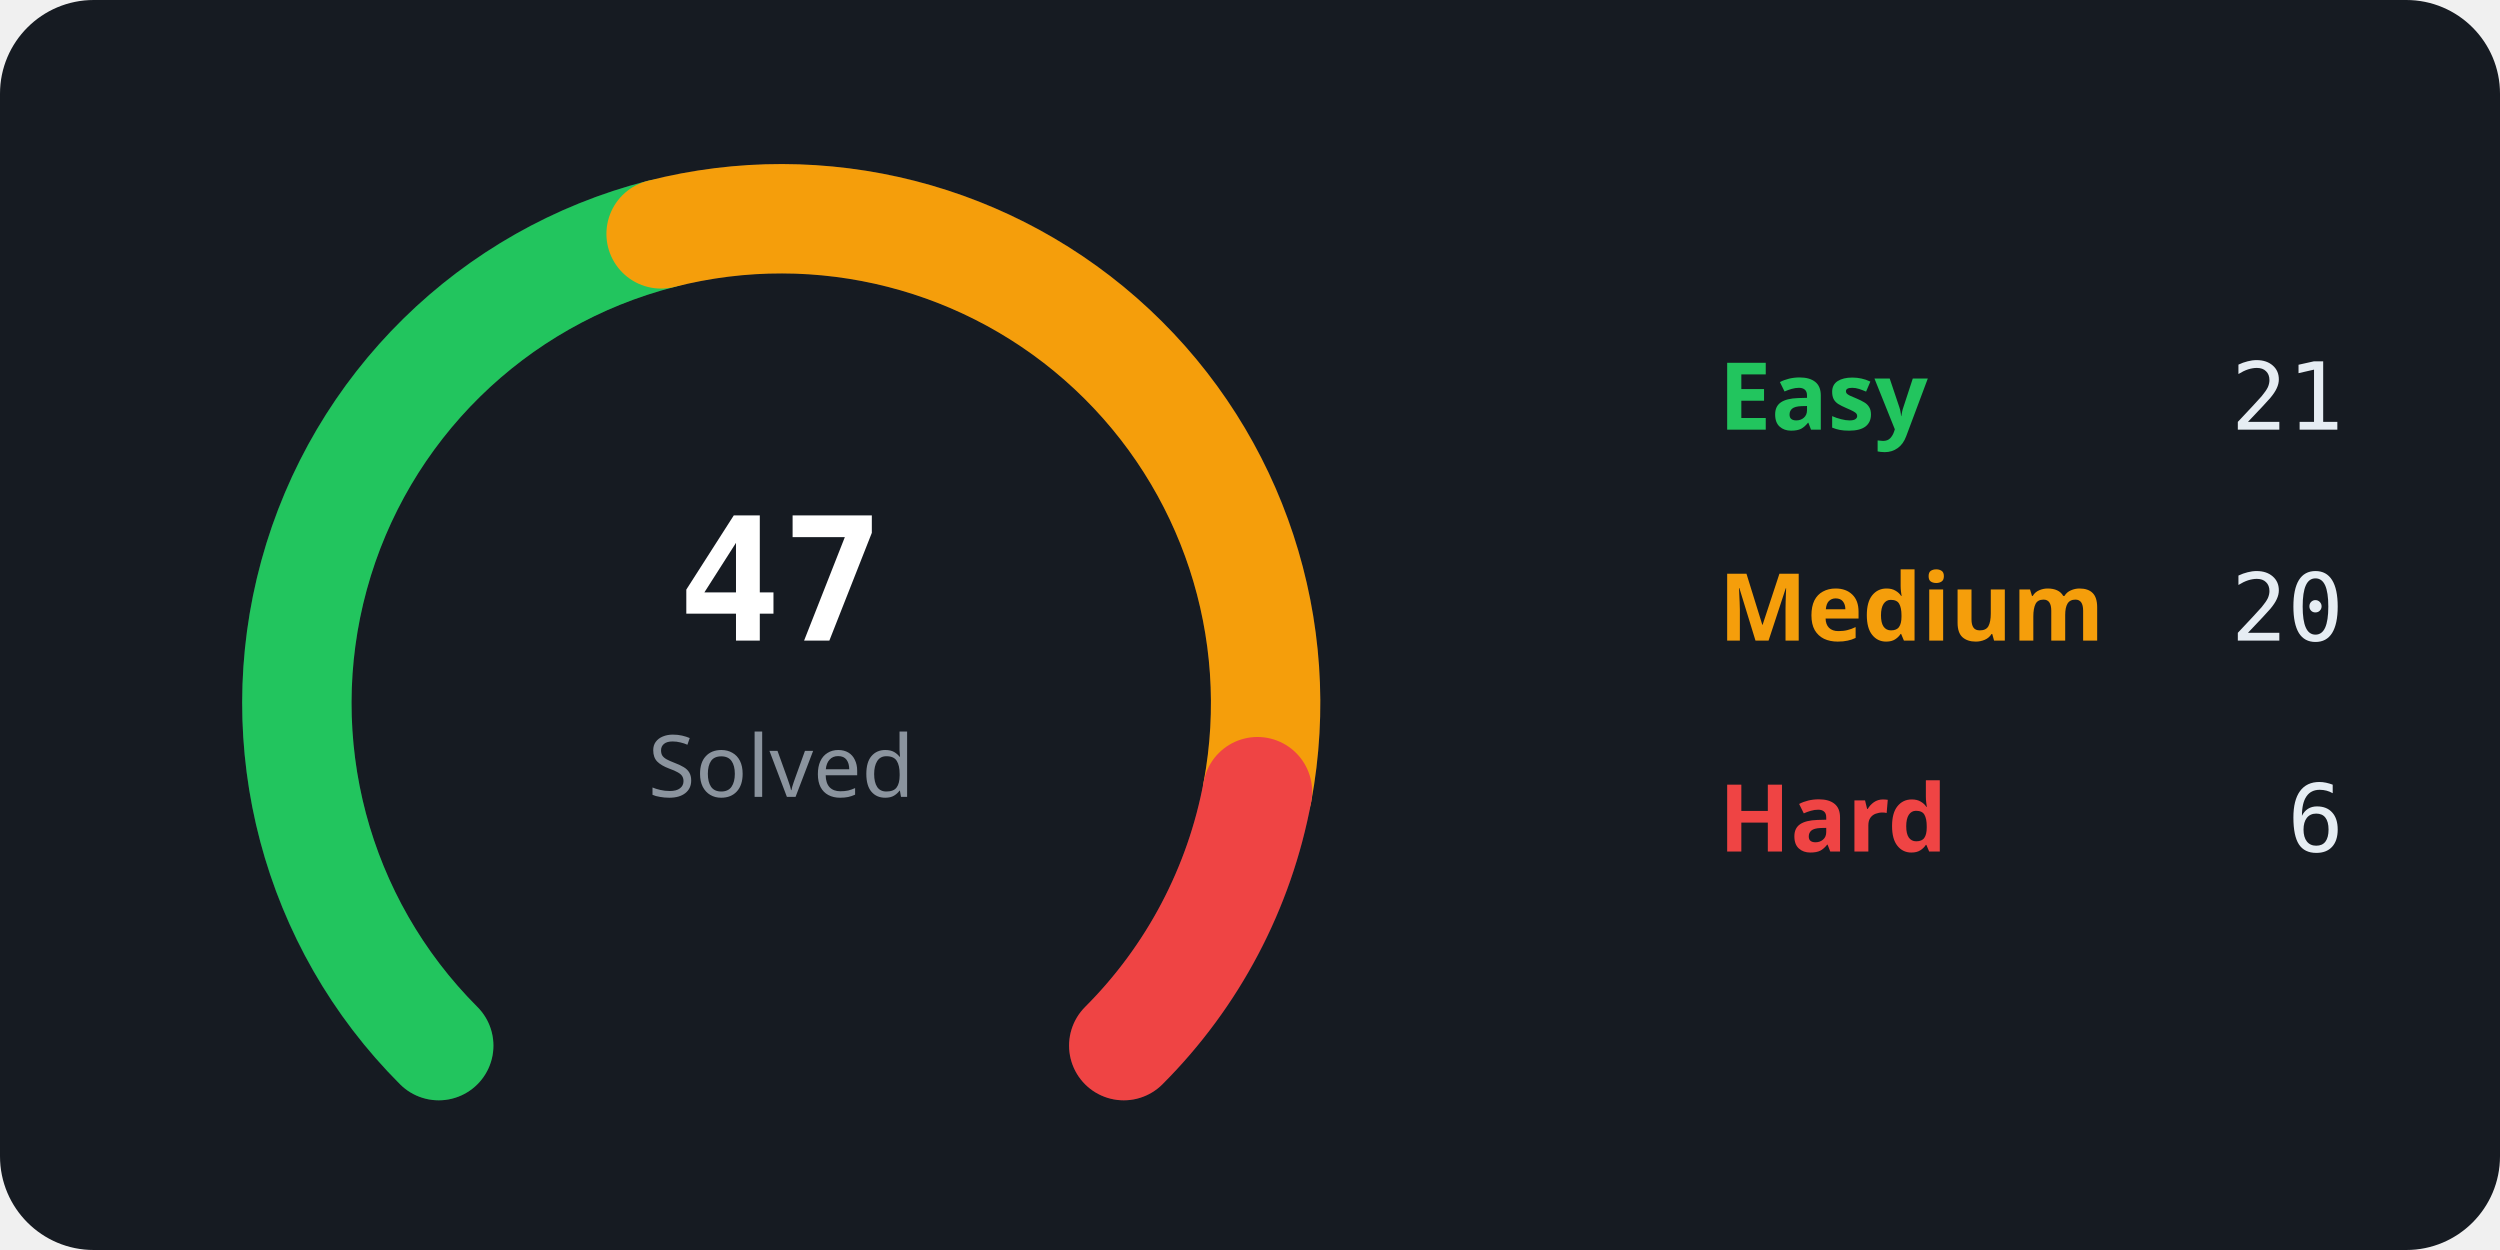
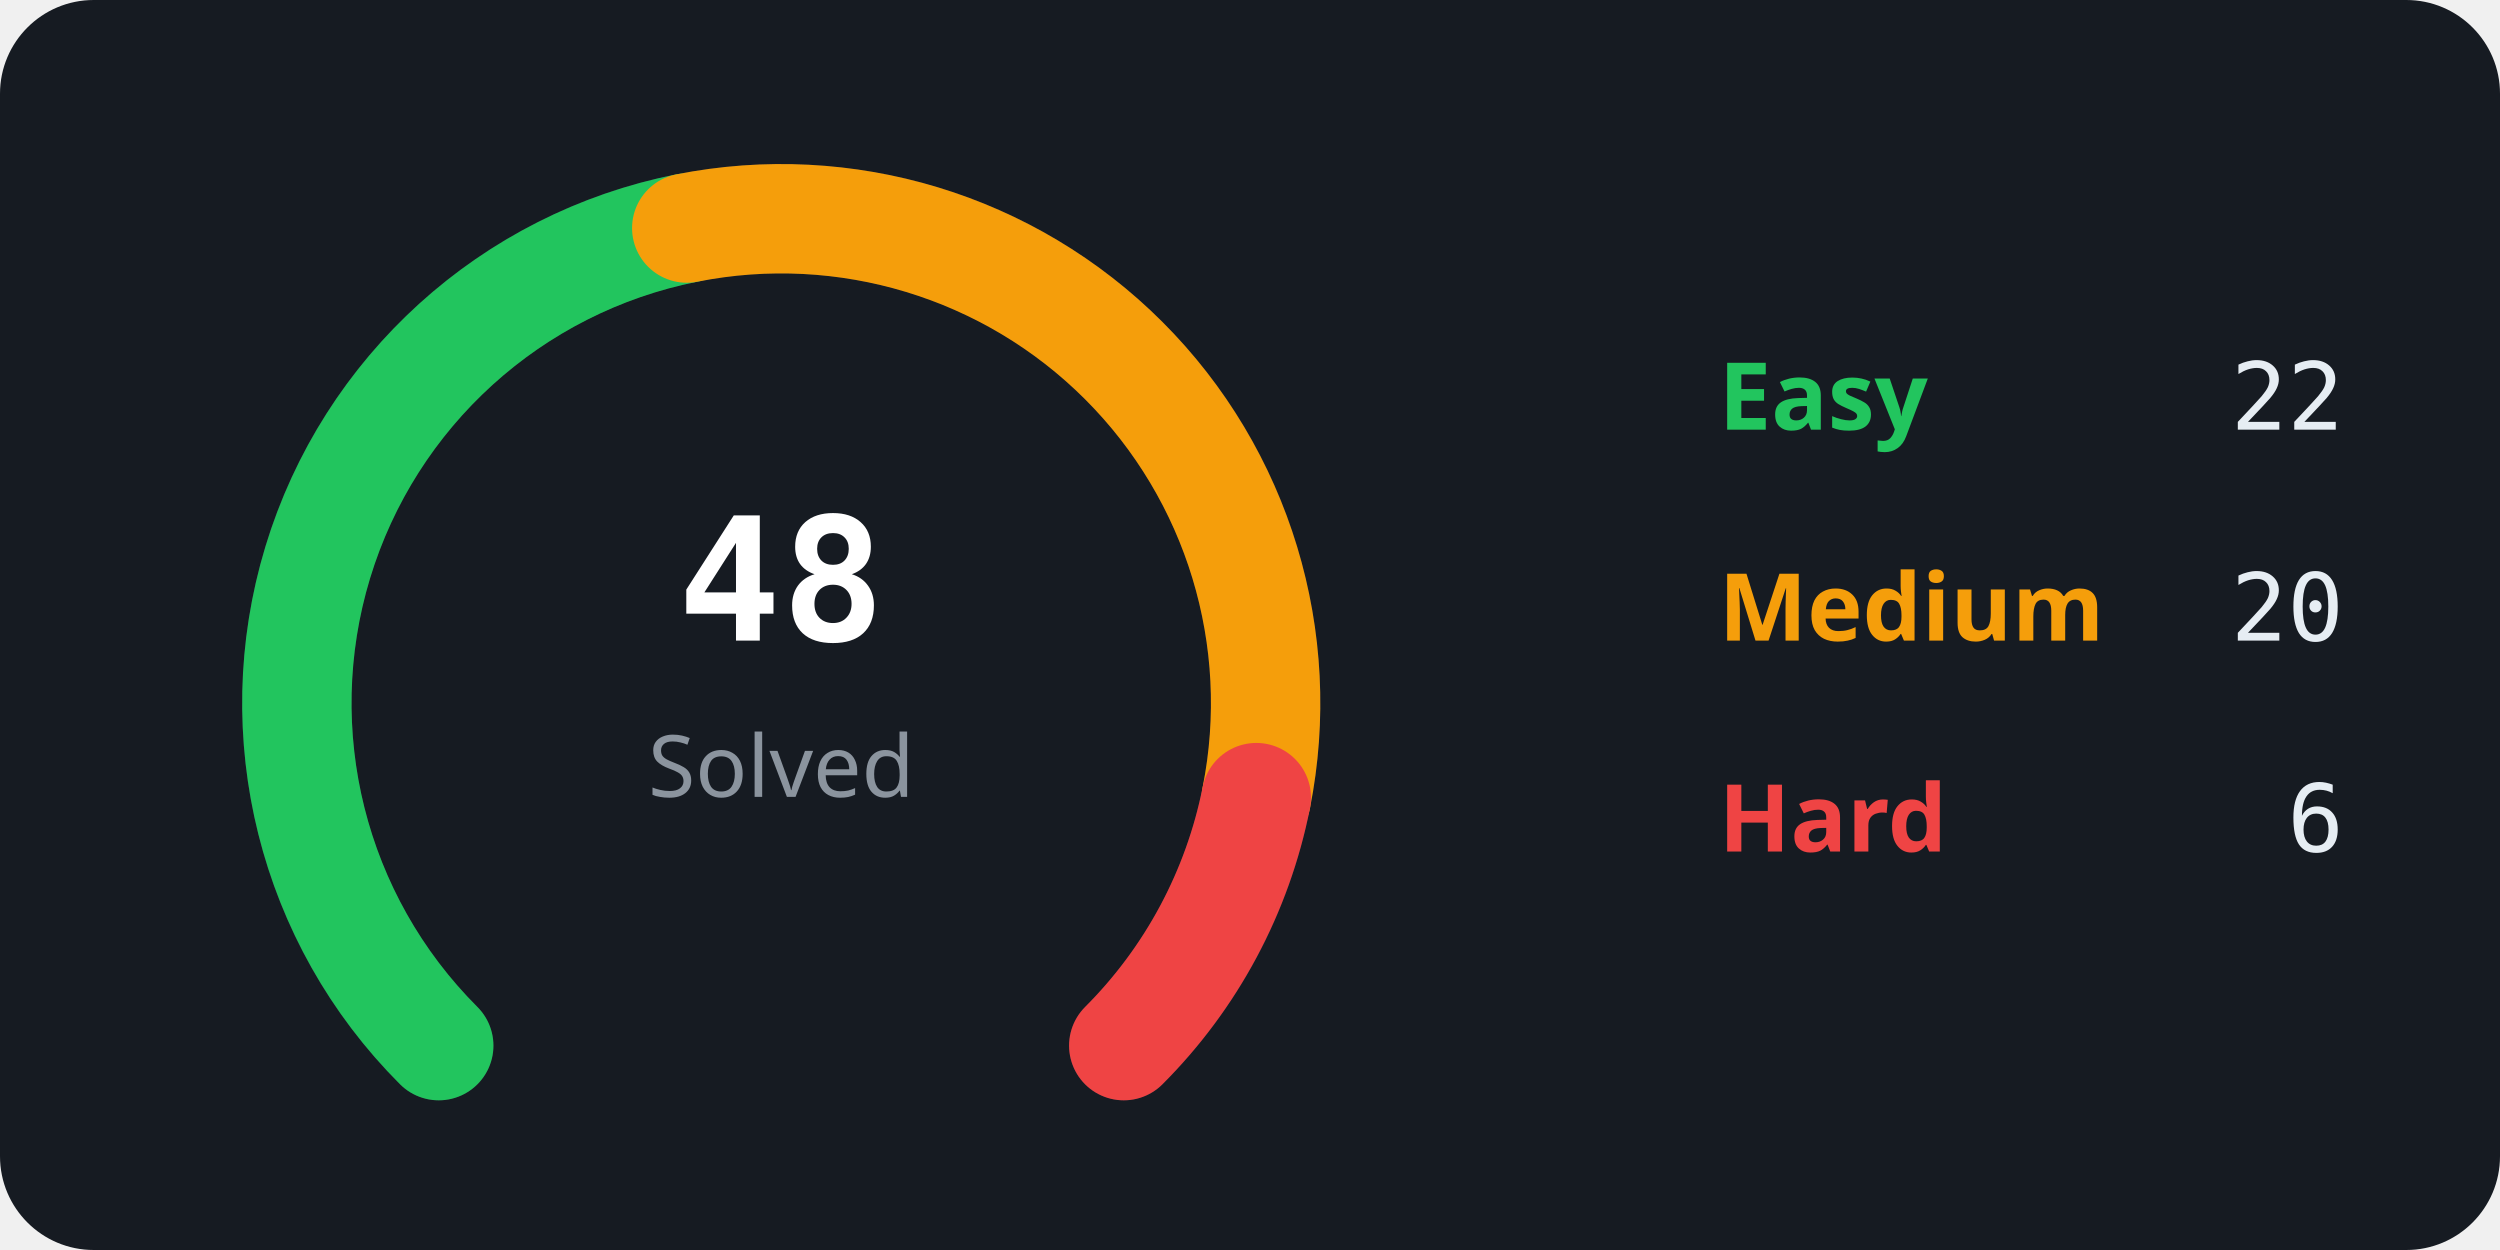
<svg xmlns="http://www.w3.org/2000/svg" width="320" height="160" viewBox="0 0 320 160">
  <rect width="320" height="160" rx="12" fill="#161b22" />
  <path d="M 56.159,133.841 A 62,62 0 1,1 143.841,133.841" stroke="#2d2d3d" stroke-width="14" fill="none" stroke-linecap="round" />
-   <path d="M 56.159,133.841 A 62,62 0 0,1 84.621,29.938" stroke="#22c55e" stroke-width="14" fill="none" stroke-linecap="round" />
-   <path d="M 84.621,29.938 A 62,62 0 0,1 160.956,101.333" stroke="#f59e0b" stroke-width="14" fill="none" stroke-linecap="round" />
-   <path d="M 160.956,101.333 A 62,62 0 0,1 143.841,133.841" stroke="#ef4444" stroke-width="14" fill="none" stroke-linecap="round" />
-   <text x="100" y="82" text-anchor="middle" fill="white" font-size="22" font-weight="bold" font-family="monospace">47</text>
+   <path d="M 56.159,133.841 A 62,62 0 0,1 87.904,29.191" stroke="#22c55e" stroke-width="14" fill="none" stroke-linecap="round" />
+   <path d="M 87.904,29.191 A 62,62 0 0,1 160.809,102.096" stroke="#f59e0b" stroke-width="14" fill="none" stroke-linecap="round" />
+   <path d="M 160.809,102.096 A 62,62 0 0,1 143.841,133.841" stroke="#ef4444" stroke-width="14" fill="none" stroke-linecap="round" />
+   <text x="100" y="82" text-anchor="middle" fill="white" font-size="22" font-weight="bold" font-family="monospace">48</text>
  <text x="100" y="102" text-anchor="middle" fill="#8b949e" font-size="11" font-family="sans-serif">Solved</text>
  <text x="220" y="55" fill="#22c55e" font-size="12" font-weight="bold" font-family="sans-serif">Easy</text>
-   <text x="300" y="55" fill="#e6edf3" font-size="12" font-family="monospace" text-anchor="end">21</text>
+   <text x="300" y="55" fill="#e6edf3" font-size="12" font-family="monospace" text-anchor="end">22</text>
  <text x="220" y="82" fill="#f59e0b" font-size="12" font-weight="bold" font-family="sans-serif">Medium</text>
  <text x="300" y="82" fill="#e6edf3" font-size="12" font-family="monospace" text-anchor="end">20</text>
  <text x="220" y="109" fill="#ef4444" font-size="12" font-weight="bold" font-family="sans-serif">Hard</text>
  <text x="300" y="109" fill="#e6edf3" font-size="12" font-family="monospace" text-anchor="end">6</text>
</svg>
